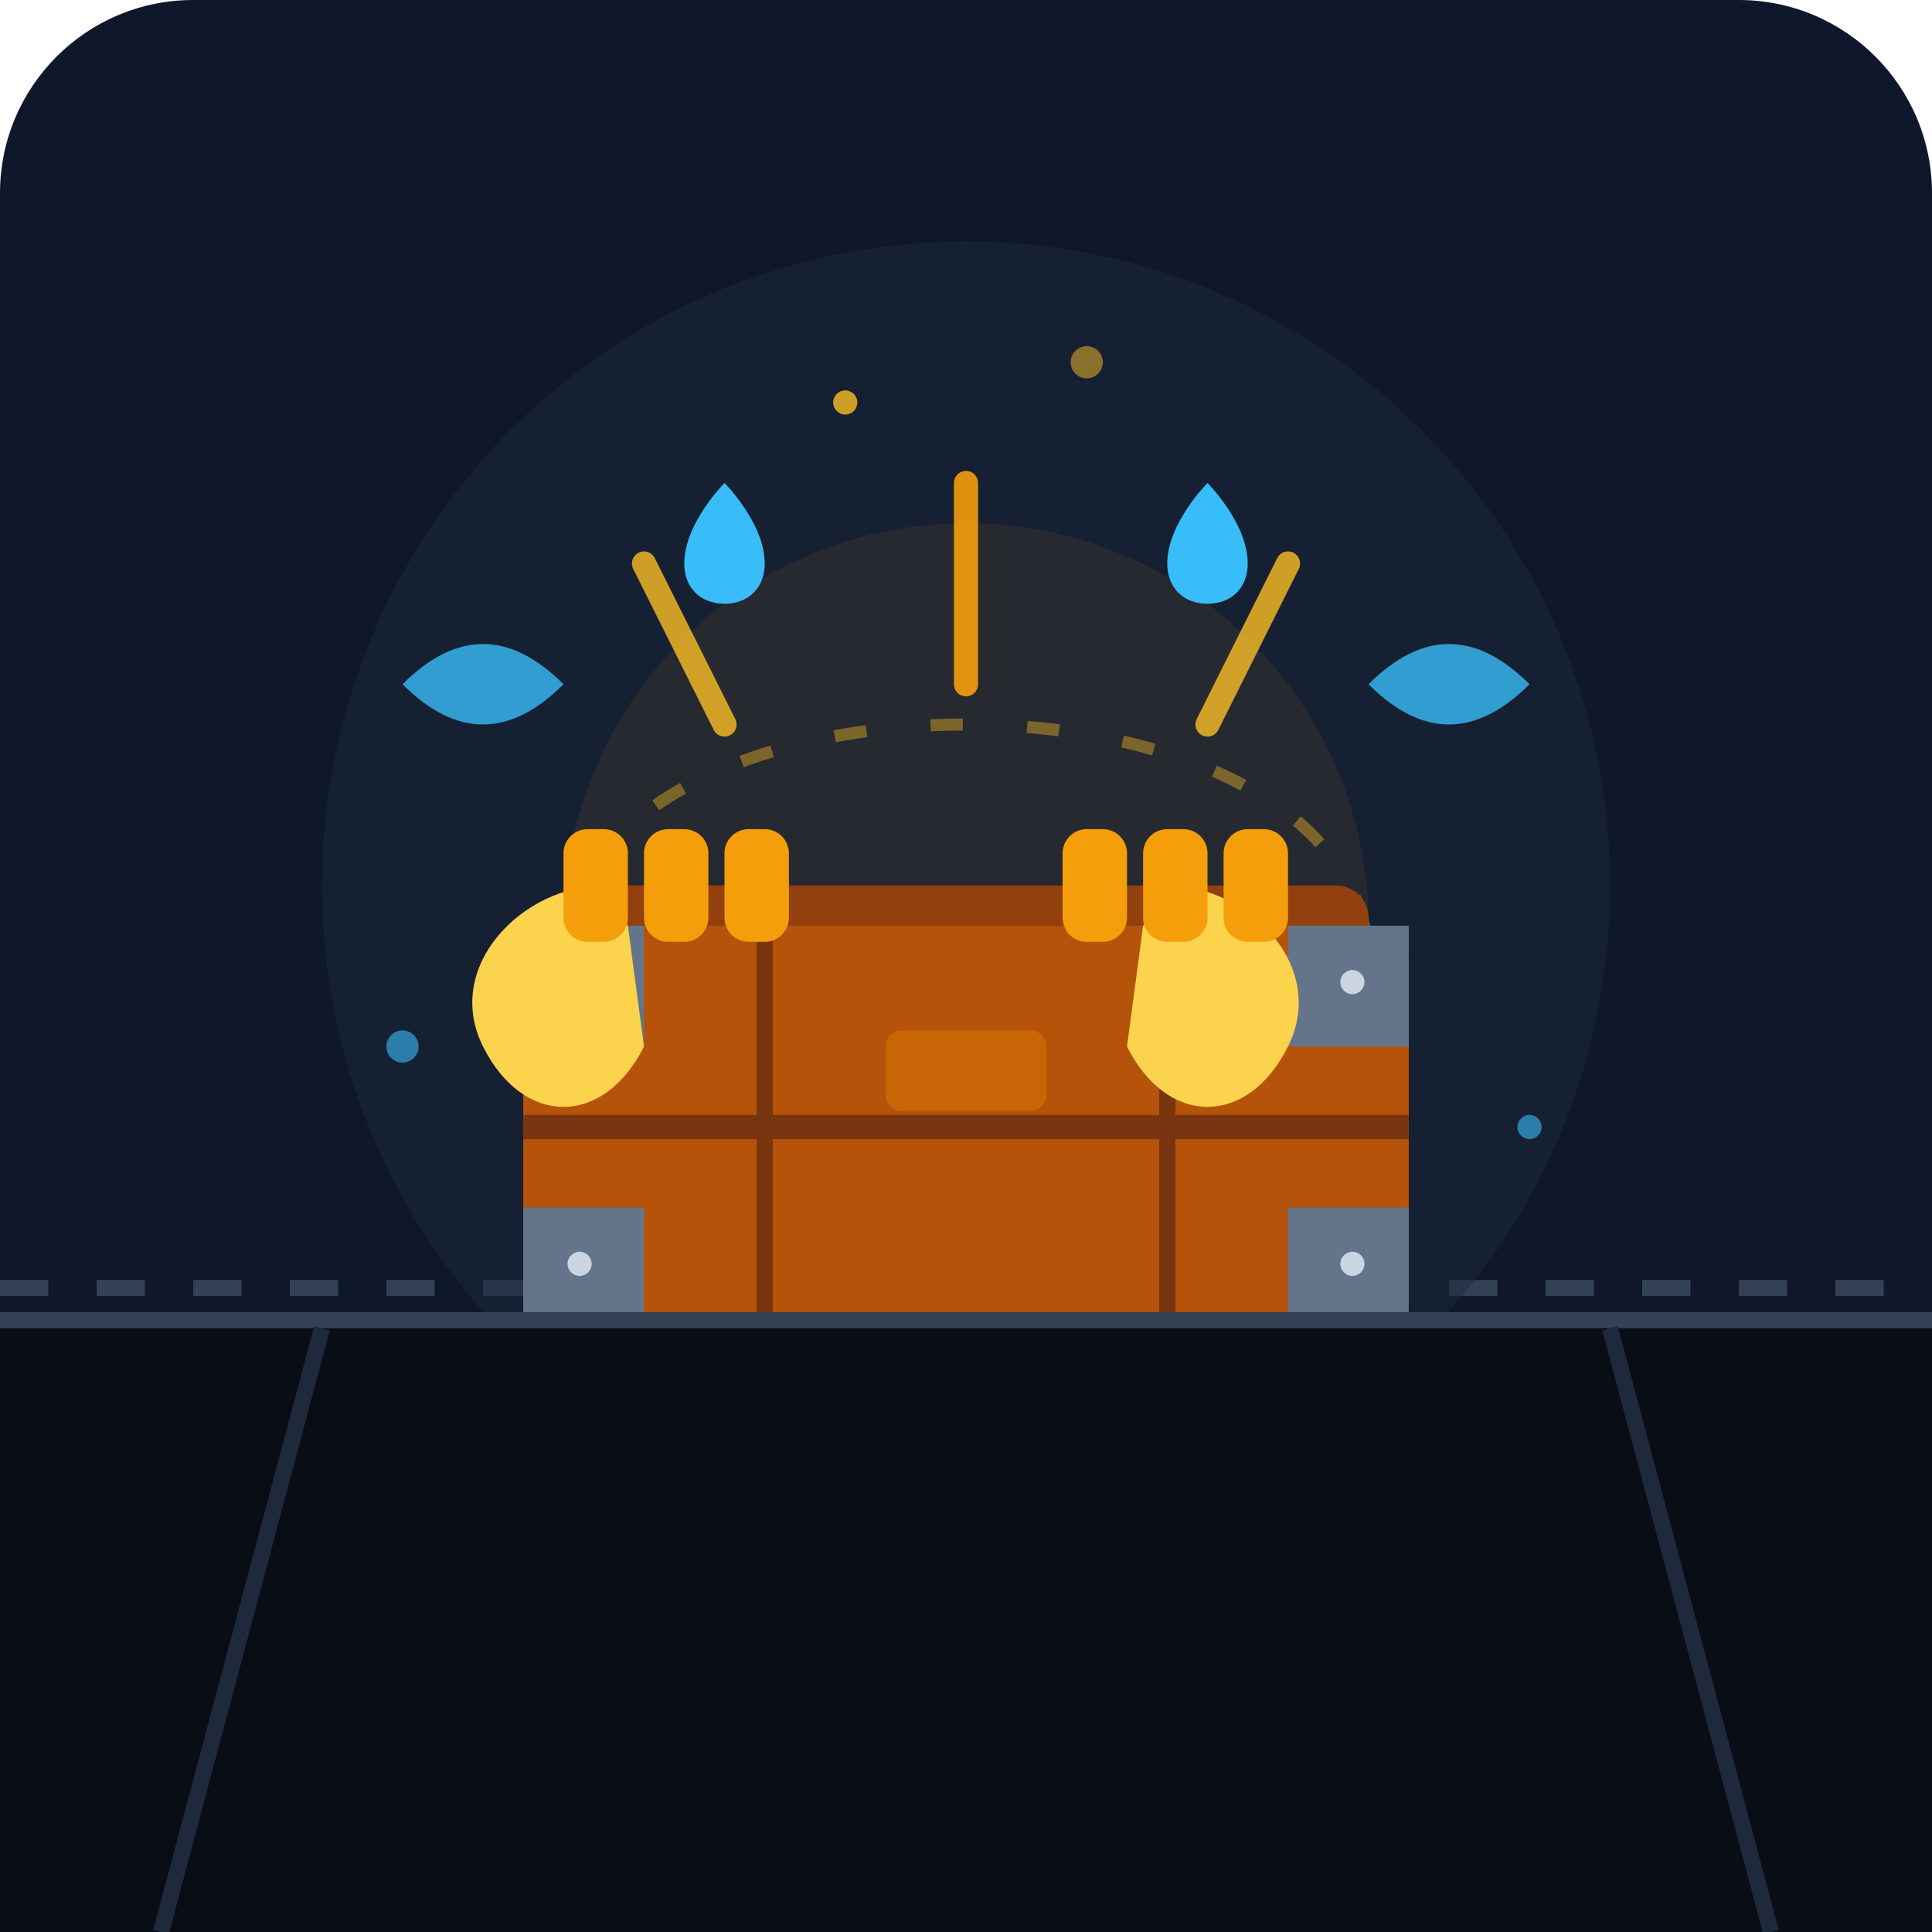
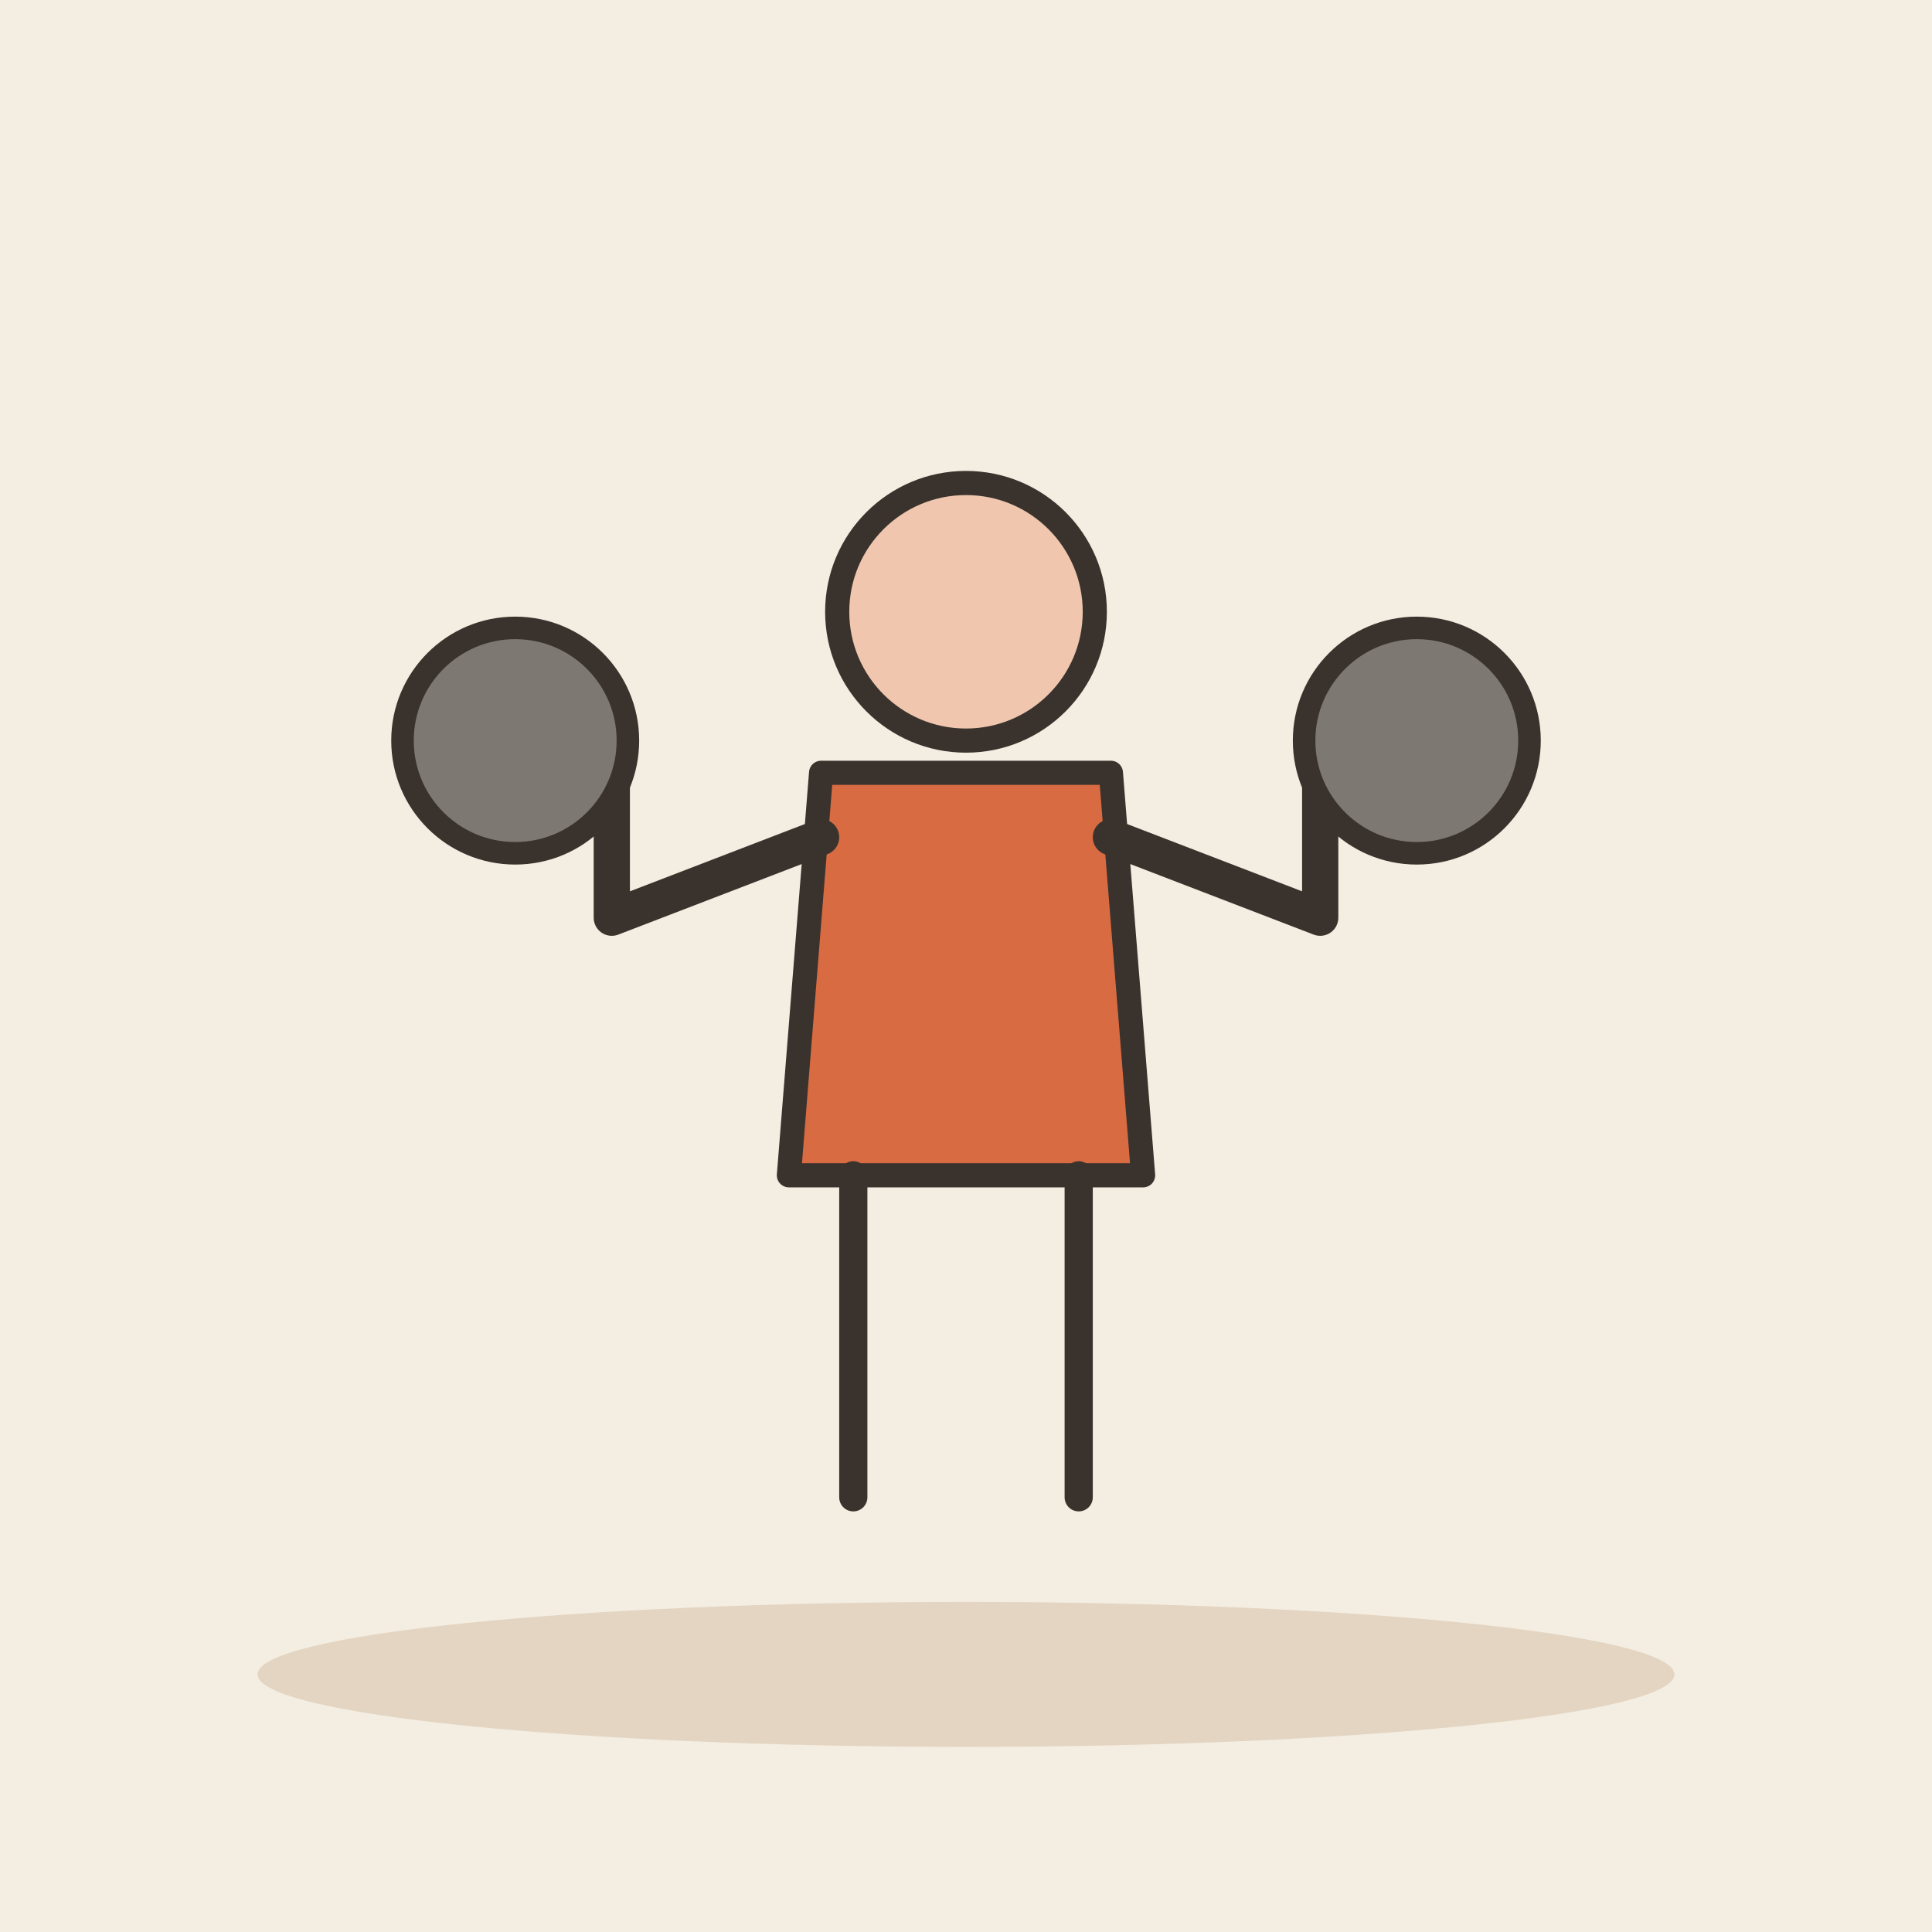
- <svg xmlns="http://www.w3.org/2000/svg" width="240" height="240" viewBox="0 0 240 240">
-   <rect width="240" height="240" rx="24" fill="#0f172a" />
-   <path d="M0 160 L240 160" stroke="#334155" stroke-width="2" stroke-dasharray="6 6" />
-   <circle cx="120" cy="110" r="80" fill="#1e293b" opacity="0.5" />
-   <circle cx="120" cy="115" r="50" fill="#f59e0b" opacity="0.08" />
-   <path d="M70 120 C 70 80, 170 80, 170 120" fill="none" stroke="#fbbf24" stroke-width="1.5" stroke-dasharray="4 8" opacity="0.4" />
-   <g transform="translate(60, 100)">
-     <ellipse cx="60" cy="65" rx="55" ry="12" fill="#090d16" opacity="0.6" />
-     <rect x="10" y="10" width="100" height="50" rx="4" fill="#92400e" />
-     <rect x="5" y="15" width="110" height="50" rx="4" fill="#b45309" />
-     <line x1="5" y1="40" x2="115" y2="40" stroke="#78350f" stroke-width="3" />
-     <line x1="35" y1="15" x2="35" y2="65" stroke="#78350f" stroke-width="2" />
-     <line x1="85" y1="15" x2="85" y2="65" stroke="#78350f" stroke-width="2" />
-     <path d="M5 15 L20 15 L20 30 L5 30 Z" fill="#64748b" />
-     <path d="M100 15 L115 15 L115 30 L100 30 Z" fill="#64748b" />
-     <path d="M5 50 L20 50 L20 65 L5 65 Z" fill="#64748b" />
-     <path d="M100 50 L115 50 L115 65 L100 65 Z" fill="#64748b" />
-     <circle cx="12" cy="22" r="1.5" fill="#cbd5e1" />
-     <circle cx="108" cy="22" r="1.5" fill="#cbd5e1" />
-     <circle cx="12" cy="57" r="1.5" fill="#cbd5e1" />
-     <circle cx="108" cy="57" r="1.5" fill="#cbd5e1" />
-     <rect x="50" y="28" width="20" height="10" rx="2" fill="#d97706" opacity="0.5" />
-   </g>
-   <path d="M 50 85 Q 60 75 70 85 Q 60 95 50 85 Z" fill="#38bdf8" opacity="0.8" />
-   <path d="M 170 85 Q 180 75 190 85 Q 180 95 170 85 Z" fill="#38bdf8" opacity="0.8" />
-   <path d="M 85 70 C 85 65 90 60 90 60 C 90 60 95 65 95 70 C 95 73 93 75 90 75 C 87 75 85 73 85 70 Z" fill="#38bdf8" />
-   <path d="M 145 70 C 145 65 150 60 150 60 C 150 60 155 65 155 70 C 155 73 153 75 150 75 C 147 75 145 73 145 70 Z" fill="#38bdf8" />
-   <g transform="translate(60, 95)">
-     <path d="M15 15 C 5 15, -5 25, 0 35 C 5 45, 15 45, 20 35 L18 20 Z" fill="#fcd34d" />
-     <rect x="10" y="8" width="8" height="14" rx="3" fill="#f59e0b" />
-     <rect x="20" y="8" width="8" height="14" rx="3" fill="#f59e0b" />
-     <rect x="30" y="8" width="8" height="14" rx="3" fill="#f59e0b" />
-   </g>
-   <g transform="translate(130, 95)">
-     <path d="M15 15 C 25 15, 35 25, 30 35 C 25 45, 15 45, 10 35 L12 20 Z" fill="#fcd34d" />
-     <rect x="22" y="8" width="8" height="14" rx="3" fill="#f59e0b" />
-     <rect x="12" y="8" width="8" height="14" rx="3" fill="#f59e0b" />
-     <rect x="2" y="8" width="8" height="14" rx="3" fill="#f59e0b" />
-   </g>
-   <path d="M0 165 L240 165" stroke="#334155" stroke-width="4" />
-   <rect x="0" y="165" width="240" height="75" fill="#090d16" />
-   <line x1="40" y1="165" x2="20" y2="240" stroke="#1e293b" stroke-width="2" />
-   <line x1="200" y1="165" x2="220" y2="240" stroke="#1e293b" stroke-width="2" />
-   <g stroke-linecap="round" stroke-width="3">
-     <line x1="90" y1="90" x2="80" y2="70" stroke="#fbbf24" opacity="0.8" />
-     <line x1="150" y1="90" x2="160" y2="70" stroke="#fbbf24" opacity="0.8" />
-     <line x1="120" y1="85" x2="120" y2="60" stroke="#f59e0b" opacity="0.9" />
-   </g>
-   <circle cx="50" cy="130" r="2" fill="#38bdf8" opacity="0.6" />
-   <circle cx="190" cy="140" r="1.5" fill="#38bdf8" opacity="0.6" />
-   <circle cx="105" cy="50" r="1.5" fill="#fbbf24" opacity="0.8" />
-   <circle cx="135" cy="45" r="2" fill="#fbbf24" opacity="0.5" />
+ <svg xmlns="http://www.w3.org/2000/svg" viewBox="0 0 240 240" data-style="editorial">
+   <rect width="240" height="240" fill="#F4EDE2" />
+   <ellipse cx="120" cy="208" rx="88" ry="9" fill="#E3D5C1" />
+   <circle cx="120" cy="76" r="16" fill="#F0C7AE" stroke="#3A332D" stroke-width="3" />
+   <path d="M102 96 H138 L142 146 H98 Z" fill="#D96B43" stroke="#3A332D" stroke-width="3" stroke-linejoin="round" />
+   <path d="M106 146 V186 M134 146 V186" stroke="#3A332D" stroke-width="3.5" stroke-linecap="round" />
+   <path d="M102 104 L76 114 L76 92" fill="none" stroke="#3A332D" stroke-width="4.5" stroke-linecap="round" stroke-linejoin="round" />
+   <path d="M138 104 L164 114 L164 92" fill="none" stroke="#3A332D" stroke-width="4.5" stroke-linecap="round" stroke-linejoin="round" />
+   <circle cx="64" cy="92" r="14" fill="#7D7871" stroke="#3A332D" stroke-width="2.8" />
+   <circle cx="176" cy="92" r="14" fill="#7D7871" stroke="#3A332D" stroke-width="2.8" />
</svg>
